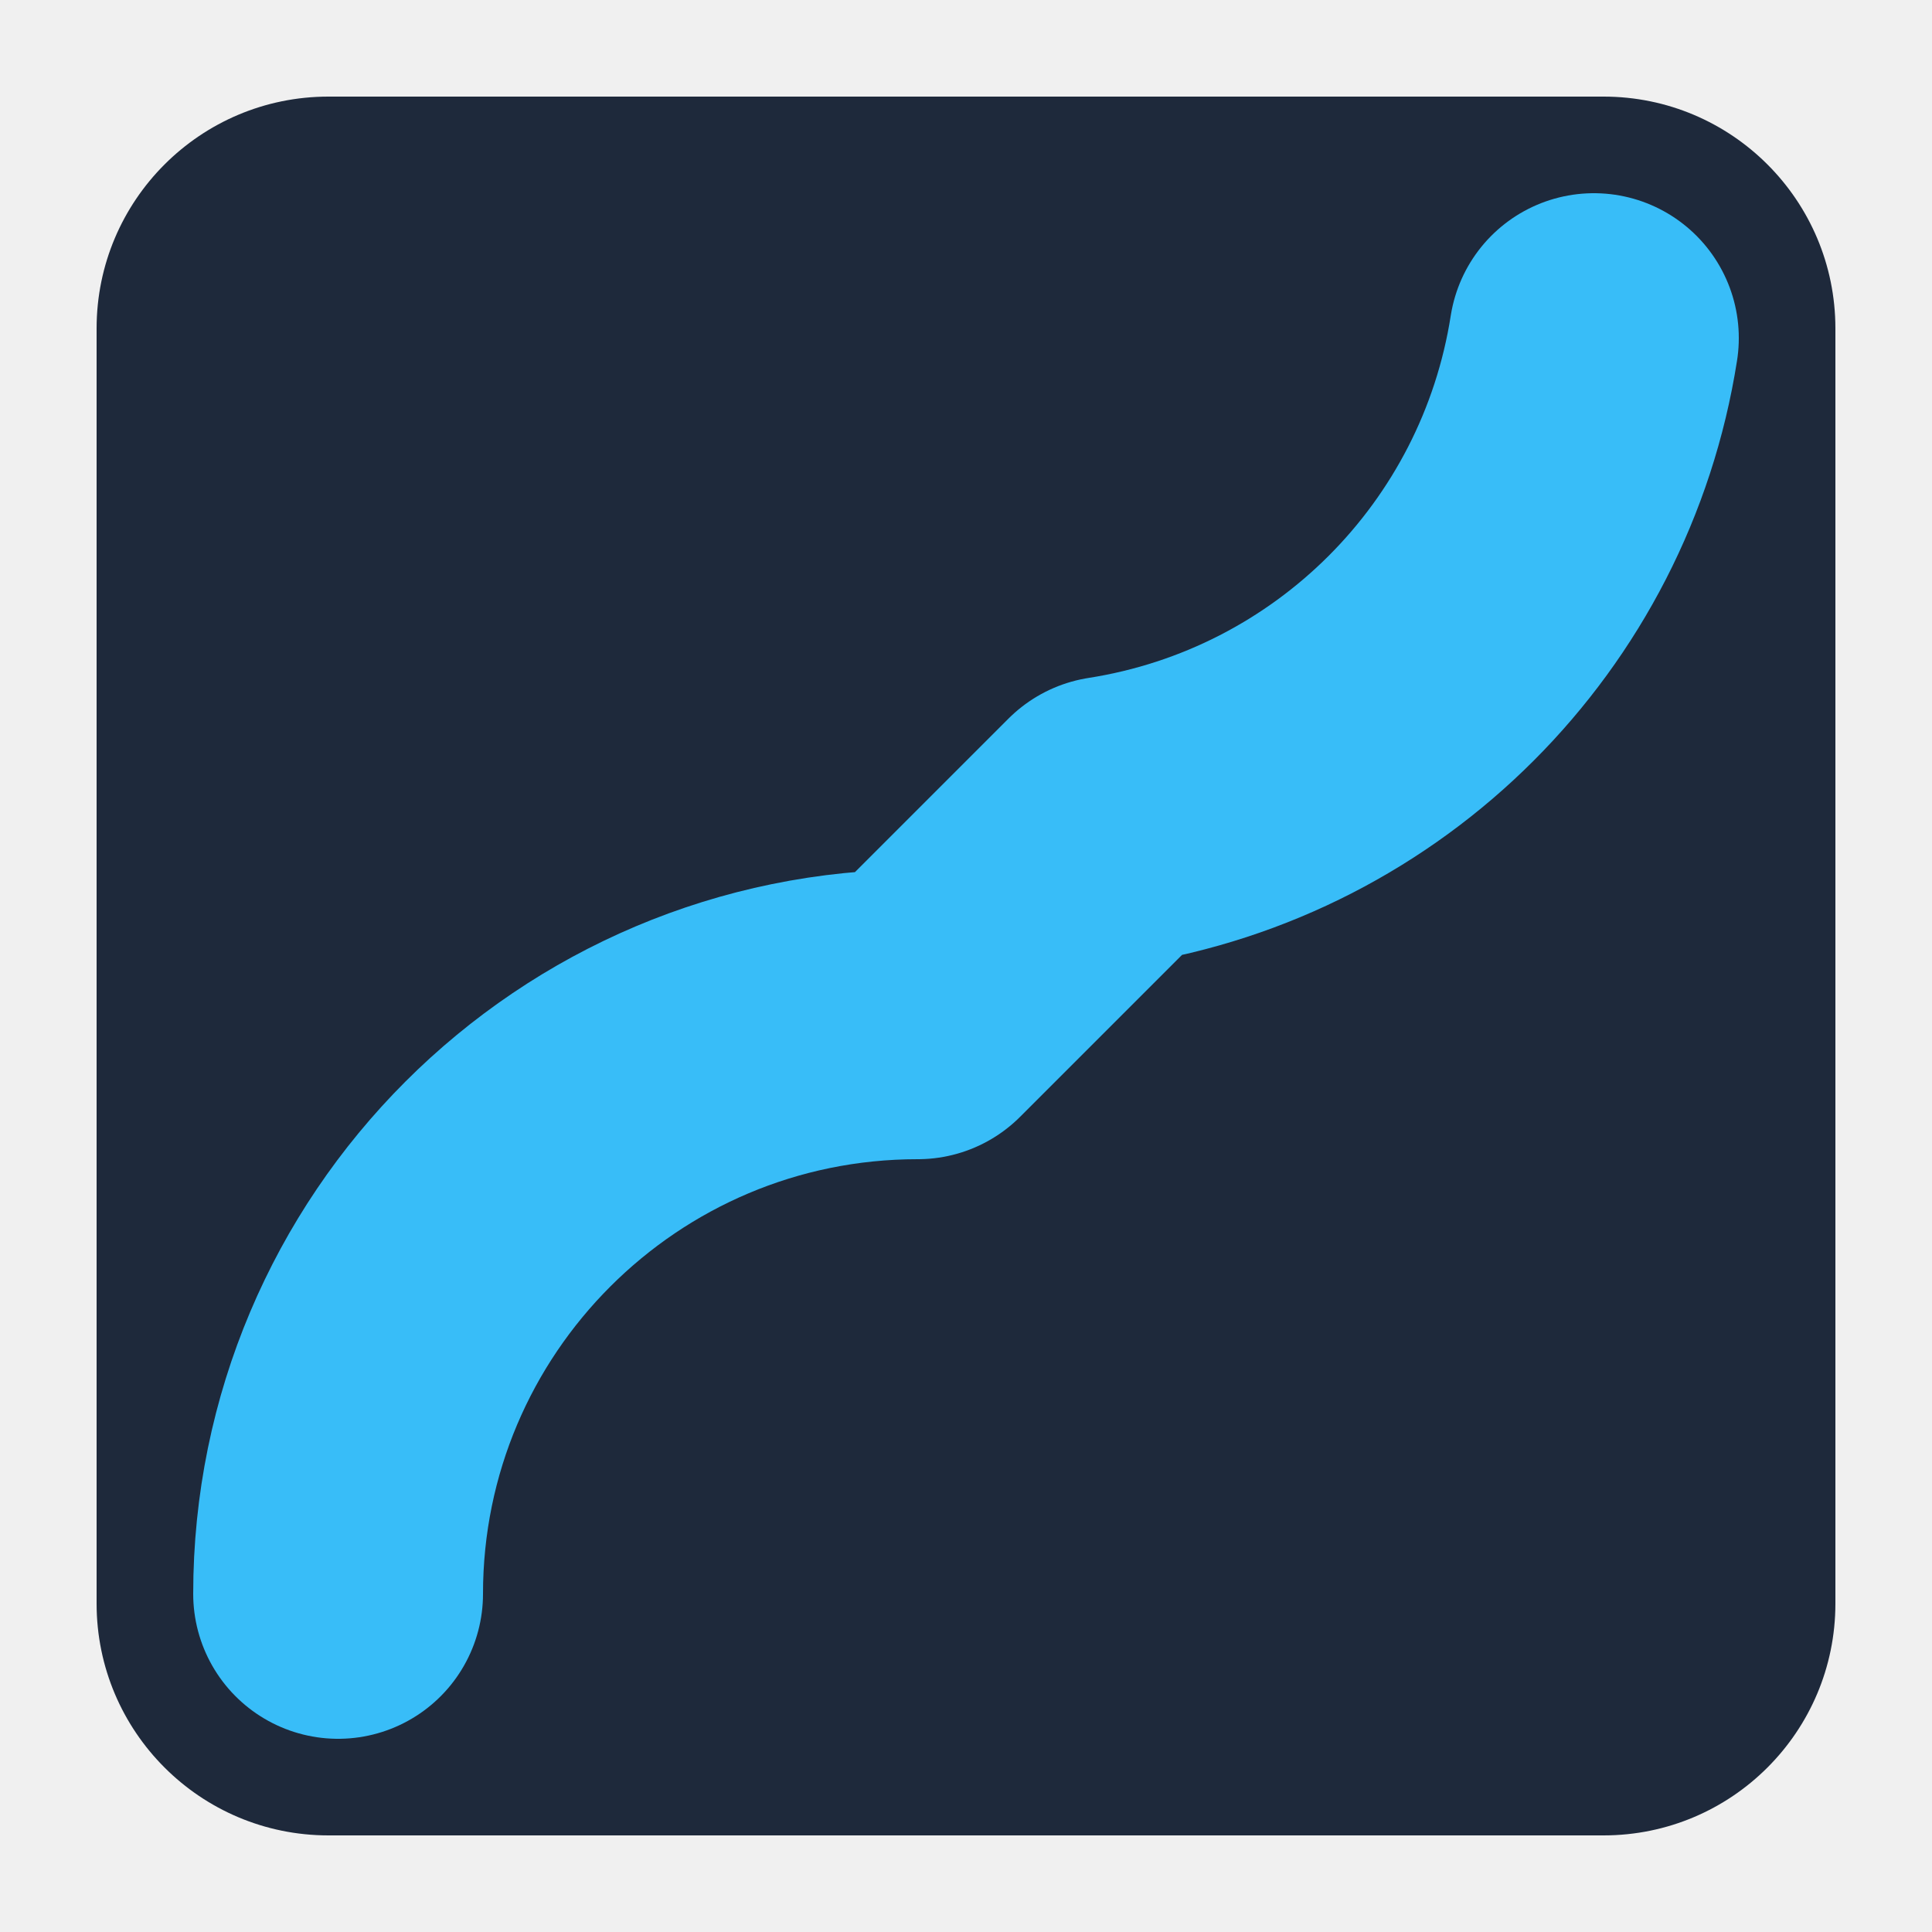
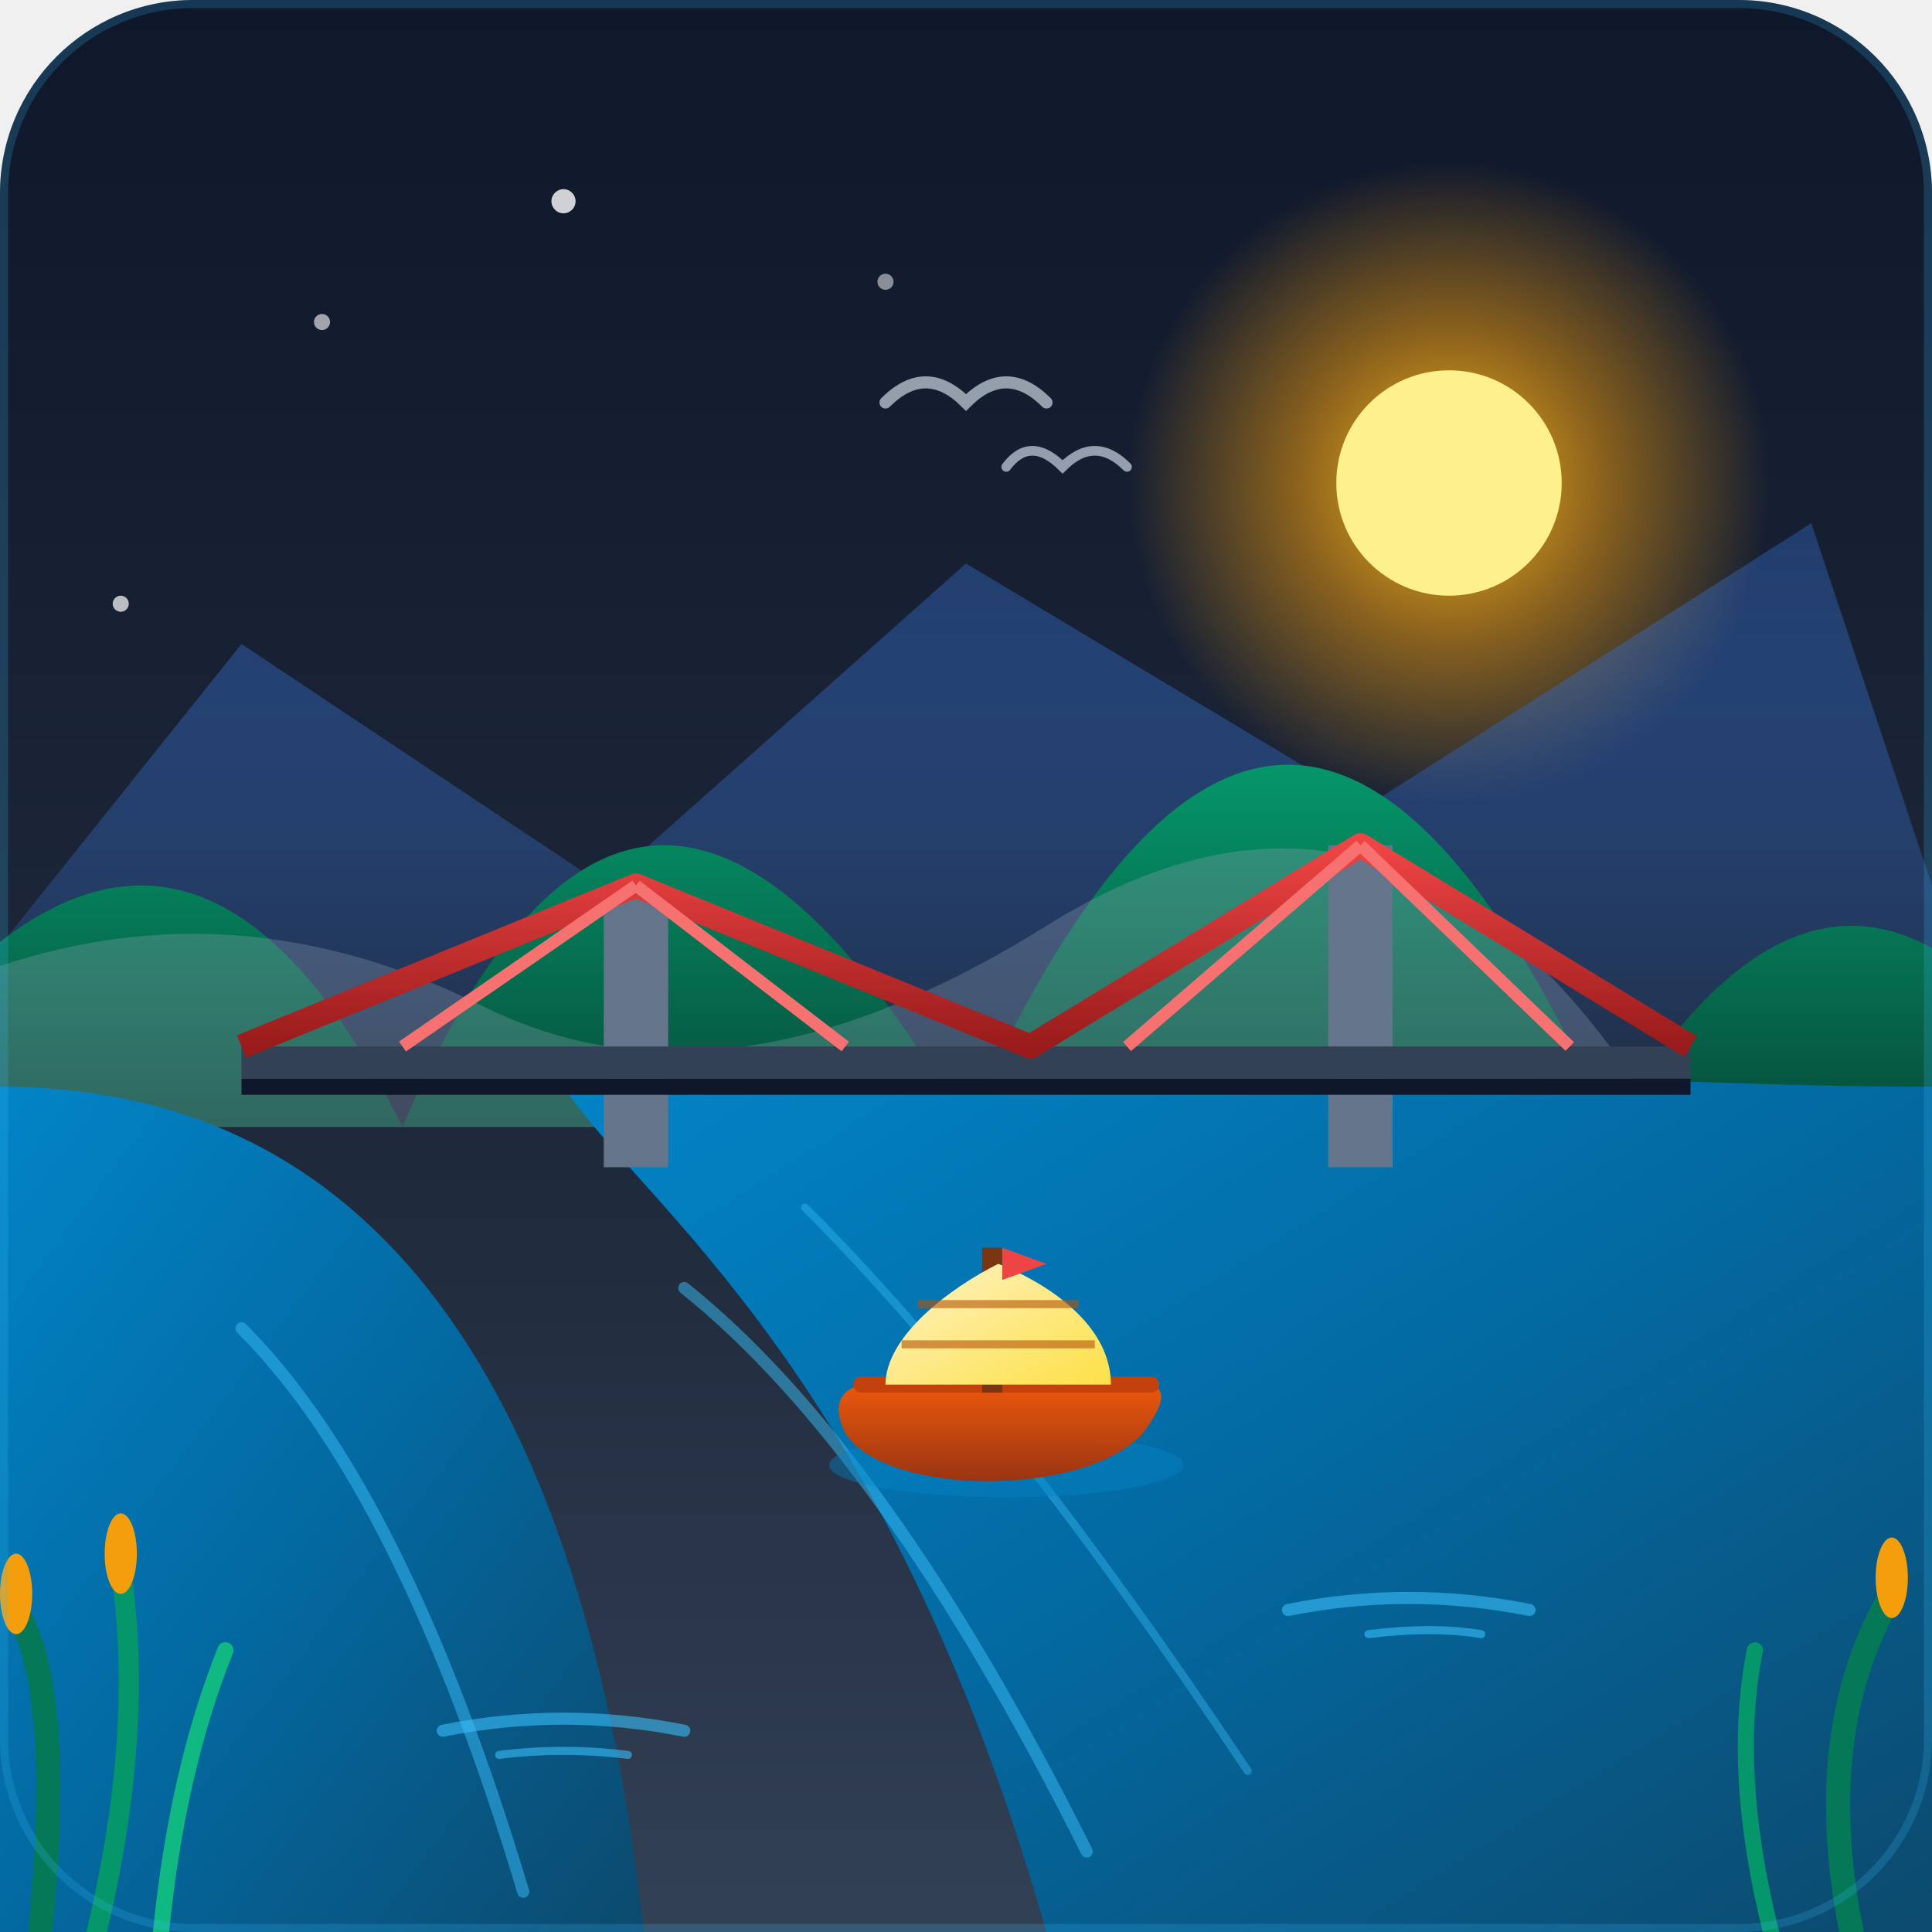
- <svg xmlns="http://www.w3.org/2000/svg" viewBox="0 0 200 200">
-   <rect x="10" y="10" width="180" height="180" rx="24" fill="#1e293b" />
-   <path d="M 35 165 A 60 60 0 0 1 95 105 L 115 85 A 60 60 0 0 0 165 35" fill="none" stroke="#38bdf8" stroke-width="30" stroke-linecap="round" stroke-linejoin="round" />
+ <svg xmlns="http://www.w3.org/2000/svg" viewBox="0 0 240 240" width="100%" height="100%">
+   <defs>
+     <linearGradient id="skyGrad" x1="0%" y1="0%" x2="0%" y2="100%">
+       <stop offset="0%" stop-color="#0f172a" />
+       <stop offset="60%" stop-color="#1e293b" />
+       <stop offset="100%" stop-color="#334155" />
+     </linearGradient>
+     <linearGradient id="riverGrad" x1="0%" y1="0%" x2="100%" y2="100%">
+       <stop offset="0%" stop-color="#0284c7" />
+       <stop offset="50%" stop-color="#0369a1" />
+       <stop offset="100%" stop-color="#0c4a6e" />
+     </linearGradient>
+     <linearGradient id="mountainFar" x1="0%" y1="0%" x2="0%" y2="100%">
+       <stop offset="0%" stop-color="#3b82f6" stop-opacity="0.3" />
+       <stop offset="100%" stop-color="#1e293b" stop-opacity="0.8" />
+     </linearGradient>
+     <linearGradient id="mountainNear" x1="0%" y1="0%" x2="0%" y2="100%">
+       <stop offset="0%" stop-color="#059669" />
+       <stop offset="100%" stop-color="#064e3b" />
+     </linearGradient>
+     <radialGradient id="sunGlow" cx="50%" cy="50%" r="50%">
+       <stop offset="0%" stop-color="#fbbf24" stop-opacity="1" />
+       <stop offset="50%" stop-color="#f59e0b" stop-opacity="0.5" />
+       <stop offset="100%" stop-color="#f59e0b" stop-opacity="0" />
+     </radialGradient>
+     <linearGradient id="hullGrad" x1="0%" y1="0%" x2="0%" y2="100%">
+       <stop offset="0%" stop-color="#ea580c" />
+       <stop offset="100%" stop-color="#9a3412" />
+     </linearGradient>
+     <linearGradient id="sailGrad" x1="0%" y1="0%" x2="100%" y2="100%">
+       <stop offset="0%" stop-color="#fef3c7" />
+       <stop offset="100%" stop-color="#fde047" />
+     </linearGradient>
+     <linearGradient id="bridgeGrad" x1="0%" y1="0%" x2="0%" y2="100%">
+       <stop offset="0%" stop-color="#ef4444" />
+       <stop offset="100%" stop-color="#991b1b" />
+     </linearGradient>
+   </defs>
+   <rect width="240" height="240" rx="24" fill="url(#skyGrad)" />
+   <circle cx="180" cy="60" r="40" fill="url(#sunGlow)" />
+   <circle cx="180" cy="60" r="14" fill="#fef08a" />
+   <circle cx="40" cy="40" r="1" fill="#ffffff" opacity="0.6" />
+   <circle cx="70" cy="25" r="1.5" fill="#ffffff" opacity="0.8" />
+   <circle cx="110" cy="35" r="1" fill="#ffffff" opacity="0.5" />
+   <circle cx="15" cy="75" r="1" fill="#ffffff" opacity="0.7" />
+   <path d="M-10 130 L30 80 L75 110 L120 70 L170 100 L225 65 L250 140 Z" fill="url(#mountainFar)" />
+   <path d="M-20 140 Q 20 80 50 140 Q 80 70 120 140 Q 160 50 200 140 Q 230 90 260 140 Z" fill="url(#mountainNear)" />
+   <path d="M0 120 Q 30 110 60 125 T 130 115 T 200 130 T 250 120 L 250 140 L 0 140 Z" fill="#94a3b8" opacity="0.3" />
+   <path d="M70 135 C 80 150, 110 170, 130 240 L 240 240 L 240 135 C 200 135, 140 130, 120 135 Z" fill="url(#riverGrad)" />
+   <path d="M0 135 C 30 135, 70 150, 80 240 L 0 240 Z" fill="url(#riverGrad)" />
+   <path d="M85 160 Q 110 180 135 230" stroke="#38bdf8" stroke-width="1.5" fill="none" opacity="0.5" stroke-linecap="round" />
+   <path d="M100 150 Q 125 175 155 220" stroke="#38bdf8" stroke-width="1" fill="none" opacity="0.4" stroke-linecap="round" />
+   <path d="M30 165 Q 50 185 65 235" stroke="#38bdf8" stroke-width="1.5" fill="none" opacity="0.5" stroke-linecap="round" />
+   <g id="bridge">
+     <rect x="75" y="110" width="8" height="35" fill="#64748b" />
+     <rect x="165" y="105" width="8" height="40" fill="#64748b" />
+     <rect x="30" y="130" width="180" height="4" fill="#334155" />
+     <rect x="30" y="134" width="180" height="2" fill="#0f172a" />
+     <path d="M 30 130 L 79 110 L 128 130 L 169 105 L 210 130" stroke="url(#bridgeGrad)" stroke-width="3" fill="none" stroke-linejoin="round" />
+     <path d="M 79 110 L 79 130" stroke="url(#bridgeGrad)" stroke-width="2" />
+     <path d="M 169 105 L 169 130" stroke="url(#bridgeGrad)" stroke-width="2" />
+     <line x1="79" y1="110" x2="50" y2="130" stroke="#f87171" stroke-width="1.5" />
+     <line x1="79" y1="110" x2="105" y2="130" stroke="#f87171" stroke-width="1.5" />
+     <line x1="169" y1="105" x2="140" y2="130" stroke="#f87171" stroke-width="1.5" />
+     <line x1="169" y1="105" x2="195" y2="130" stroke="#f87171" stroke-width="1.5" />
+   </g>
+   <g id="boat" transform="translate(100, 160)">
+     <ellipse cx="25" cy="22" rx="22" ry="4" fill="#0284c7" opacity="0.4" />
+     <path d="M 5 18 C 10 26, 35 26, 42 18 C 45 14, 45 12, 42 12 L 8 12 C 5 12, 3 14, 5 18 Z" fill="url(#hullGrad)" />
+     <rect x="6" y="11" width="38" height="2" rx="1" fill="#c2410c" />
+     <rect x="22" y="-5" width="2.5" height="18" fill="#78350f" />
+     <path d="M 24 -3 C 24 -3, 38 2, 38 12 L 10 12 C 10 6, 18 0, 24 -3 Z" fill="url(#sailGrad)" />
+     <line x1="14" y1="2" x2="34" y2="2" stroke="#b45309" stroke-width="1" opacity="0.6" />
+     <line x1="12" y1="7" x2="36" y2="7" stroke="#b45309" stroke-width="1" opacity="0.6" />
+     <path d="M 24.5 -5 L 30 -3 L 24.5 -1 Z" fill="#ef4444" />
+   </g>
+   <g id="foreground-reeds" transform="translate(0, 200)">
+     <path d="M 5 40 Q 8 10 2 0" stroke="#047857" stroke-width="3" fill="none" stroke-linecap="round" />
+     <path d="M 12 40 Q 18 15 15 -5" stroke="#059669" stroke-width="2.5" fill="none" stroke-linecap="round" />
+     <path d="M 20 40 Q 22 20 28 5" stroke="#10b981" stroke-width="2" fill="none" stroke-linecap="round" />
+     <ellipse cx="2" cy="-2" rx="2" ry="5" fill="#f59e0b" />
+     <ellipse cx="15" cy="-7" rx="2" ry="5" fill="#f59e0b" />
+     <path d="M 230 40 Q 225 15 235 -2" stroke="#047857" stroke-width="3" fill="none" stroke-linecap="round" />
+     <path d="M 220 40 Q 215 20 218 5" stroke="#059669" stroke-width="2" fill="none" stroke-linecap="round" />
+     <ellipse cx="235" cy="-4" rx="2" ry="5" fill="#f59e0b" />
+   </g>
+   <path d="M 55 215 Q 70 212 85 215" stroke="#38bdf8" stroke-width="1.5" fill="none" stroke-linecap="round" opacity="0.6" />
+   <path d="M 62 218 Q 70 217 78 218" stroke="#38bdf8" stroke-width="1" fill="none" stroke-linecap="round" opacity="0.6" />
+   <path d="M 160 200 Q 175 197 190 200" stroke="#38bdf8" stroke-width="1.5" fill="none" stroke-linecap="round" opacity="0.6" />
+   <path d="M 170 203 Q 178 202 184 203" stroke="#38bdf8" stroke-width="1" fill="none" stroke-linecap="round" opacity="0.6" />
+   <path d="M 110 50 Q 115 45 120 50 Q 125 45 130 50" stroke="#cbd5e1" stroke-width="1.5" fill="none" stroke-linecap="round" opacity="0.7" />
+   <path d="M 125 58 Q 128 54 132 58 Q 136 54 140 58" stroke="#cbd5e1" stroke-width="1.2" fill="none" stroke-linecap="round" opacity="0.7" />
+   <rect x="0.5" y="0.5" width="239" height="239" rx="23.5" fill="none" stroke="#38bdf8" stroke-width="1" opacity="0.2" />
</svg>
